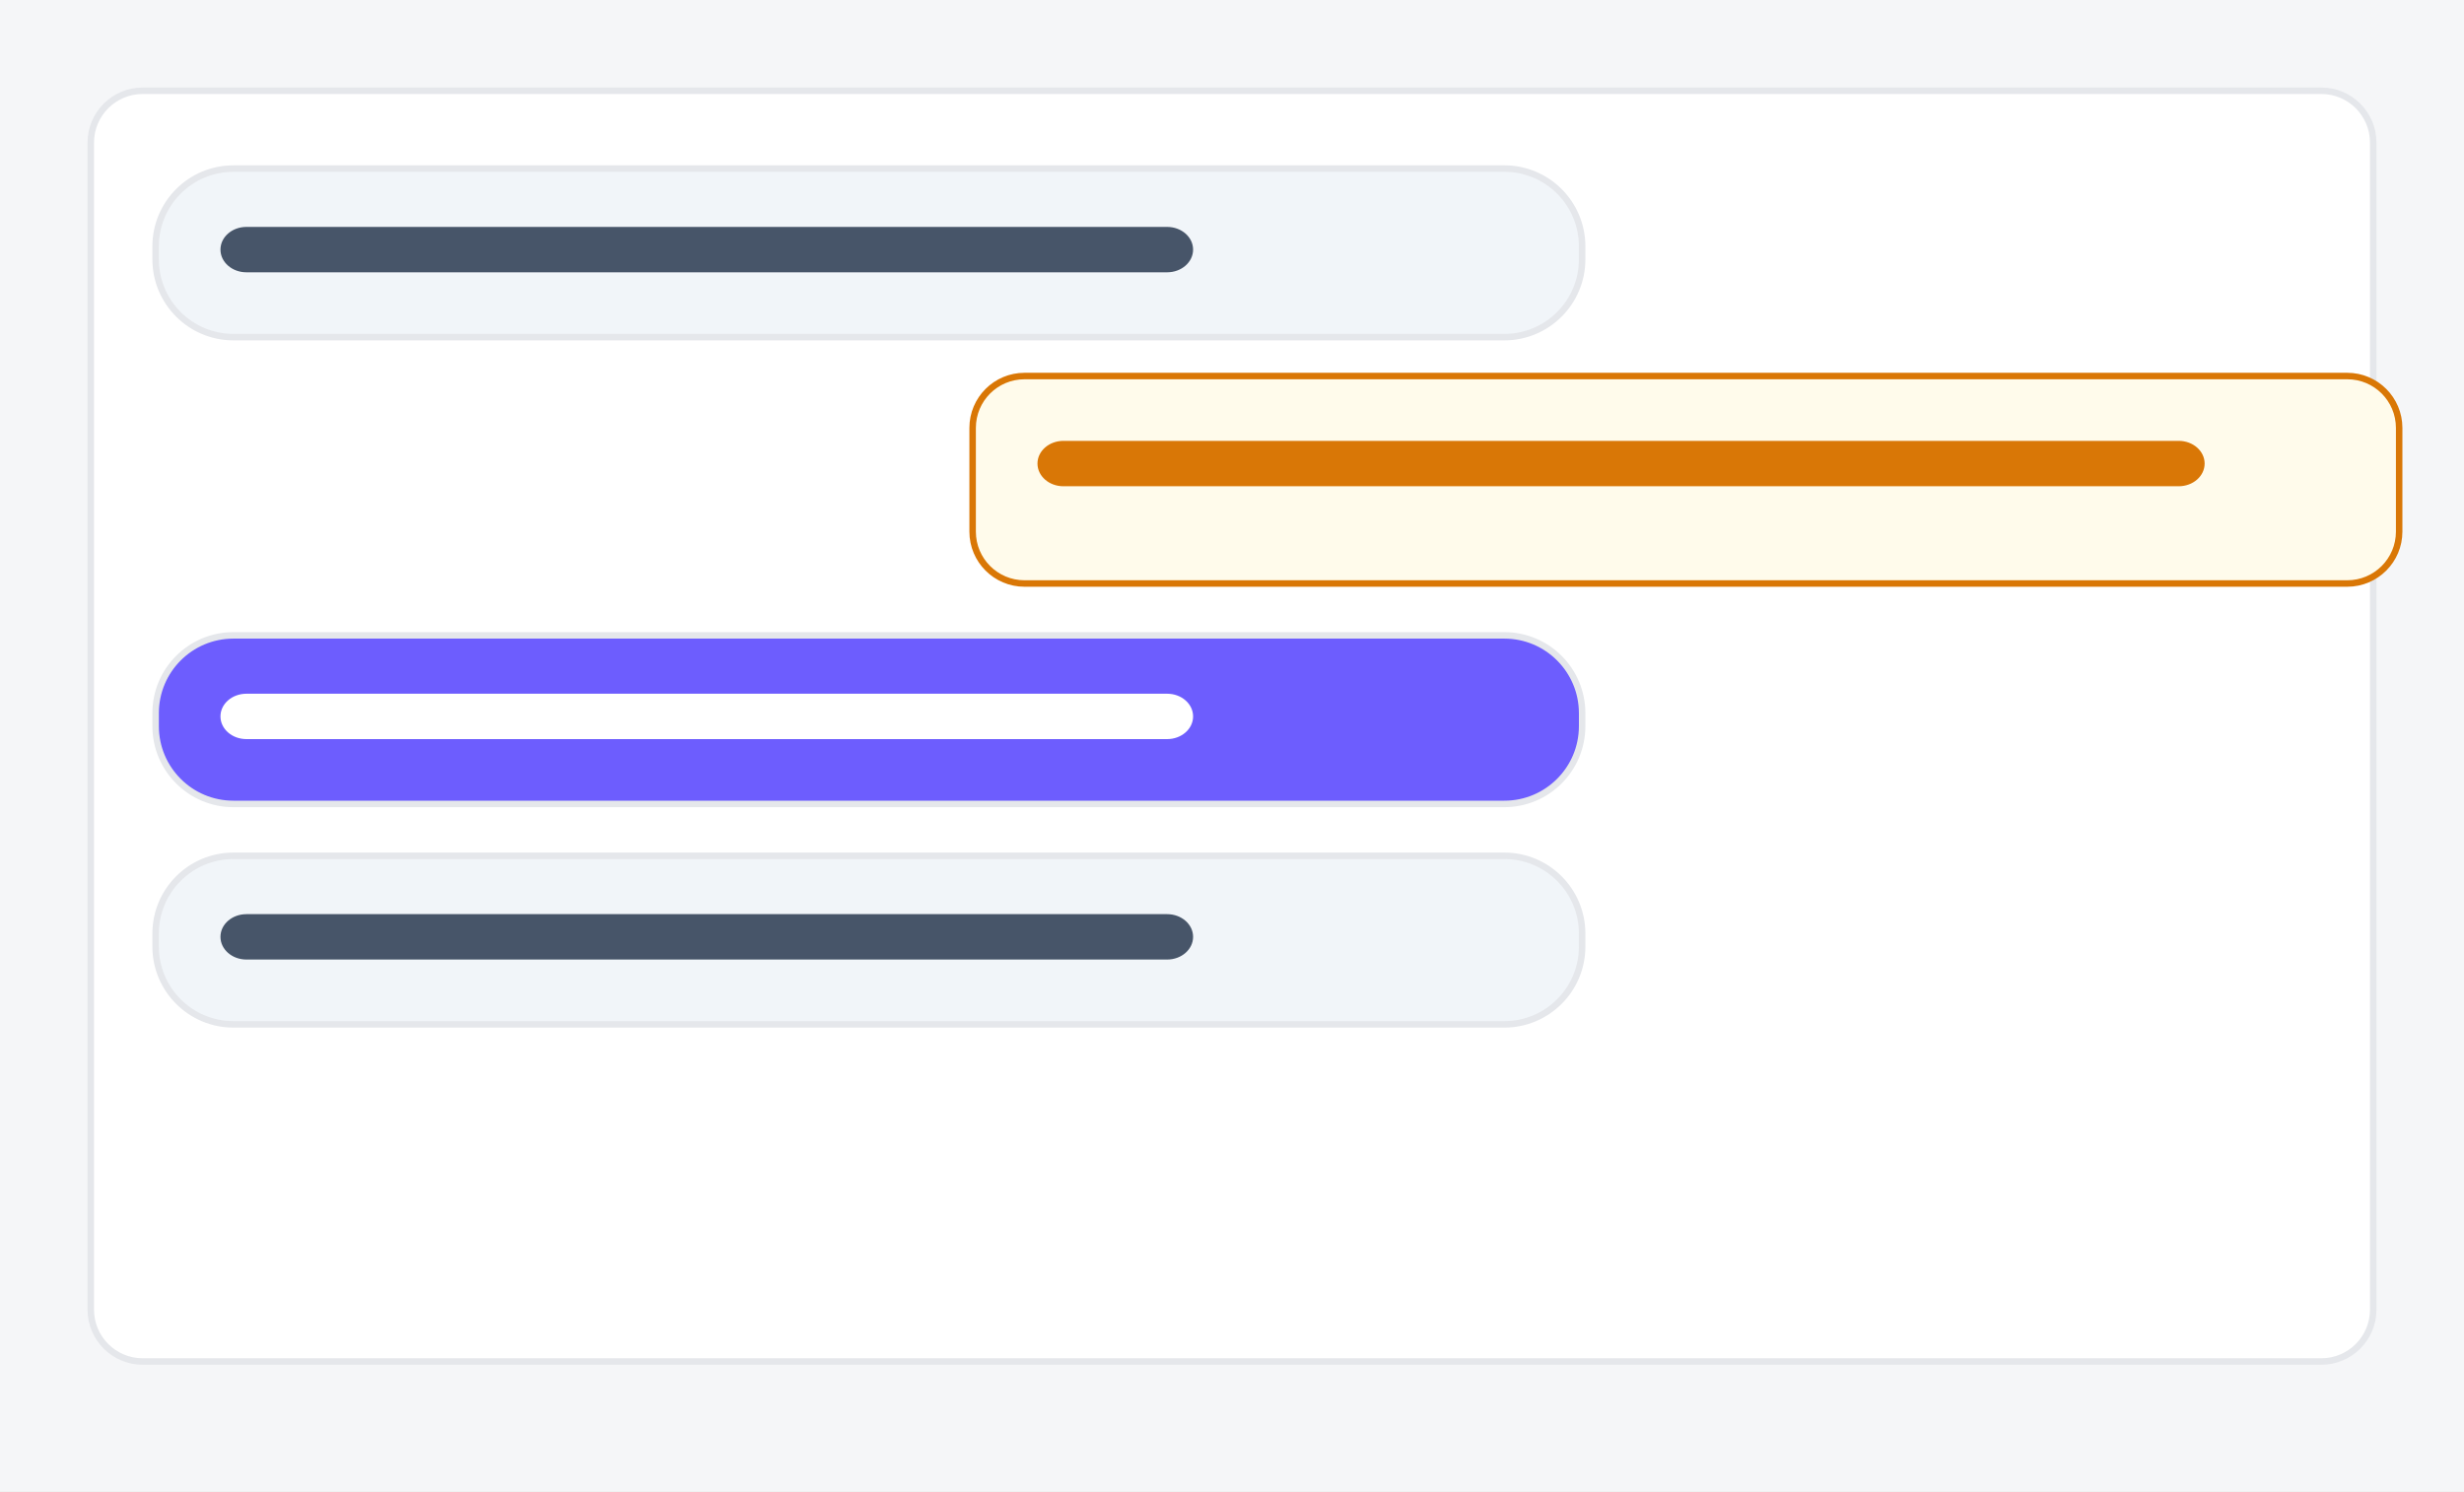
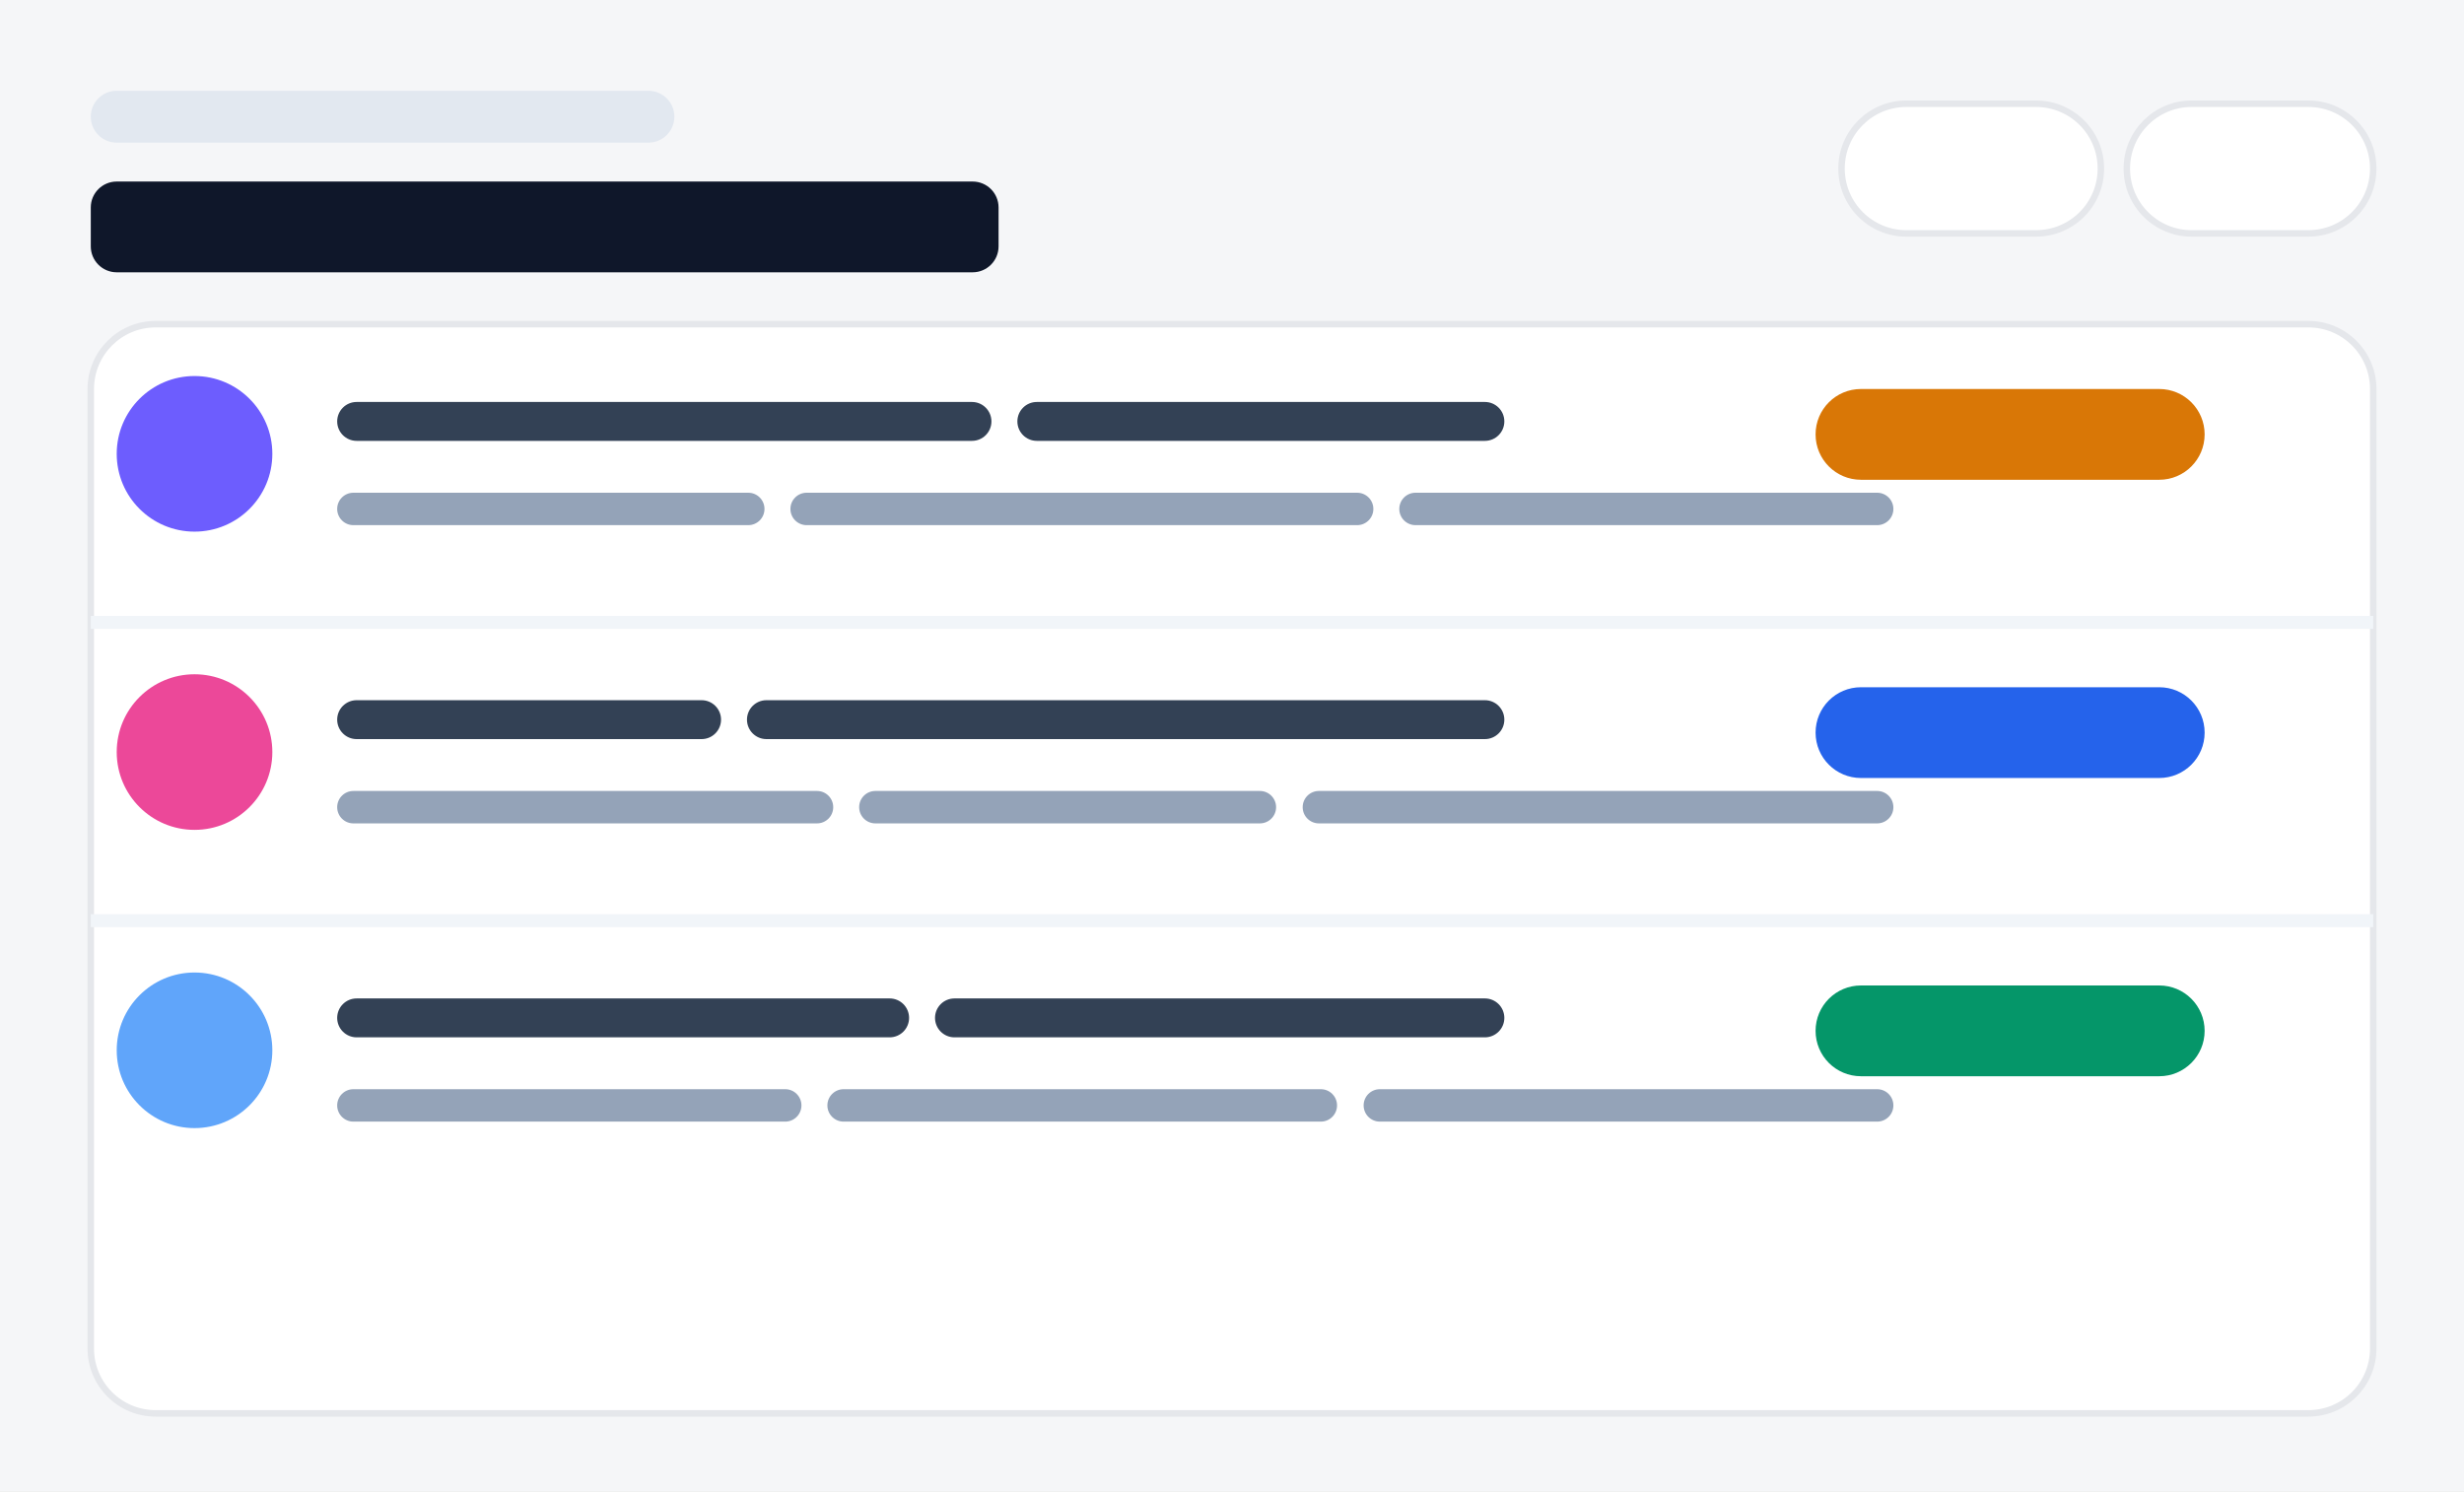
<svg xmlns="http://www.w3.org/2000/svg" viewBox="0 0 380 230" width="380" height="230">
  <rect width="380" height="230" fill="#F5F6F8" />
-   <rect x="14" y="14" width="352" height="196" rx="8" fill="#FFFFFF" stroke="#E5E7EB" />
-   <rect x="24" y="26" width="220" height="26" rx="12" fill="#f1f5f9" stroke="#E5E7EB" />
-   <rect x="34" y="35" width="150" height="7" rx="4" fill="#475569" />
-   <rect x="150" y="58" width="220" height="32" rx="8" fill="#fffbeb" stroke="#d97706" />
-   <rect x="160" y="68" width="180" height="7" rx="4" fill="#d97706" />
-   <rect x="24" y="98" width="220" height="26" rx="12" fill="#6D5DFE" stroke="#E5E7EB" />
-   <rect x="34" y="107" width="150" height="7" rx="4" fill="#fff" />
-   <rect x="24" y="132" width="220" height="26" rx="12" fill="#f1f5f9" stroke="#E5E7EB" />
-   <rect x="34" y="141" width="150" height="7" rx="4" fill="#475569" />
+   <rect x="14.0" y="14.0" width="90.0" height="8.0" rx="4" fill="#e2e8f0" />
+   <rect x="14.0" y="28.0" width="140.0" height="14.0" rx="4" fill="#0f172a" />
+   <rect x="284.0" y="16.0" width="40.0" height="20.0" rx="10" fill="#FFFFFF" stroke="#E5E7EB" stroke-width="1" />
+   <rect x="328.0" y="16.0" width="38.0" height="20.0" rx="10" fill="#FFFFFF" stroke="#E5E7EB" stroke-width="1" />
+   <rect x="14.0" y="50.0" width="352.0" height="168.0" rx="10" fill="#FFFFFF" stroke="#E5E7EB" stroke-width="1" />
+   <circle cx="30.0" cy="70.0" r="12.0" fill="#6D5DFE" />
+   <rect x="52.0" y="62.0" width="100.9" height="6.0" rx="3.0" fill="#334155" />
+   <rect x="156.9" y="62.0" width="75.1" height="6.0" rx="3.0" fill="#334155" />
+   <rect x="280.0" y="60.0" width="60.0" height="14.0" rx="7" fill="#d97706" />
+   <rect x="52.0" y="76.0" width="65.9" height="5.0" rx="2.5" fill="#94a3b8" />
+   <rect x="121.9" y="76.0" width="89.9" height="5.0" rx="2.5" fill="#94a3b8" />
+   <rect x="215.8" y="76.0" width="76.2" height="5.0" rx="2.5" fill="#94a3b8" />
+   <line x1="14.0" y1="96.0" x2="366.0" y2="96.0" stroke="#F1F5F9" stroke-width="2" />
+   <circle cx="30.0" cy="116.0" r="12.0" fill="#EC4899" />
+   <rect x="52.0" y="108.0" width="59.2" height="6.0" rx="3.0" fill="#334155" />
+   <rect x="115.2" y="108.0" width="116.8" height="6.0" rx="3.0" fill="#334155" />
+   <rect x="280.0" y="106.0" width="60.0" height="14.0" rx="7" fill="#2563eb" />
+   <rect x="52.0" y="122.0" width="76.5" height="5.0" rx="2.5" fill="#94a3b8" />
+   <rect x="132.5" y="122.0" width="64.3" height="5.0" rx="2.5" fill="#94a3b8" />
+   <rect x="200.9" y="122.0" width="91.1" height="5.0" rx="2.5" fill="#94a3b8" />
+   <line x1="14.0" y1="142.0" x2="366.0" y2="142.0" stroke="#F1F5F9" stroke-width="2" />
+   <circle cx="30.0" cy="162.0" r="12.0" fill="#60A5FA" />
+   <rect x="52.0" y="154.0" width="88.2" height="6.0" rx="3.0" fill="#334155" />
+   <rect x="144.2" y="154.0" width="87.8" height="6.0" rx="3.0" fill="#334155" />
+   <rect x="280.0" y="152.0" width="60.0" height="14.0" rx="7" fill="#059669" />
+   <rect x="52.0" y="168.0" width="71.6" height="5.0" rx="2.5" fill="#94a3b8" />
+   <rect x="127.6" y="168.0" width="78.6" height="5.0" rx="2.5" fill="#94a3b8" />
+   <rect x="210.3" y="168.0" width="81.7" height="5.0" rx="2.5" fill="#94a3b8" />
</svg>
